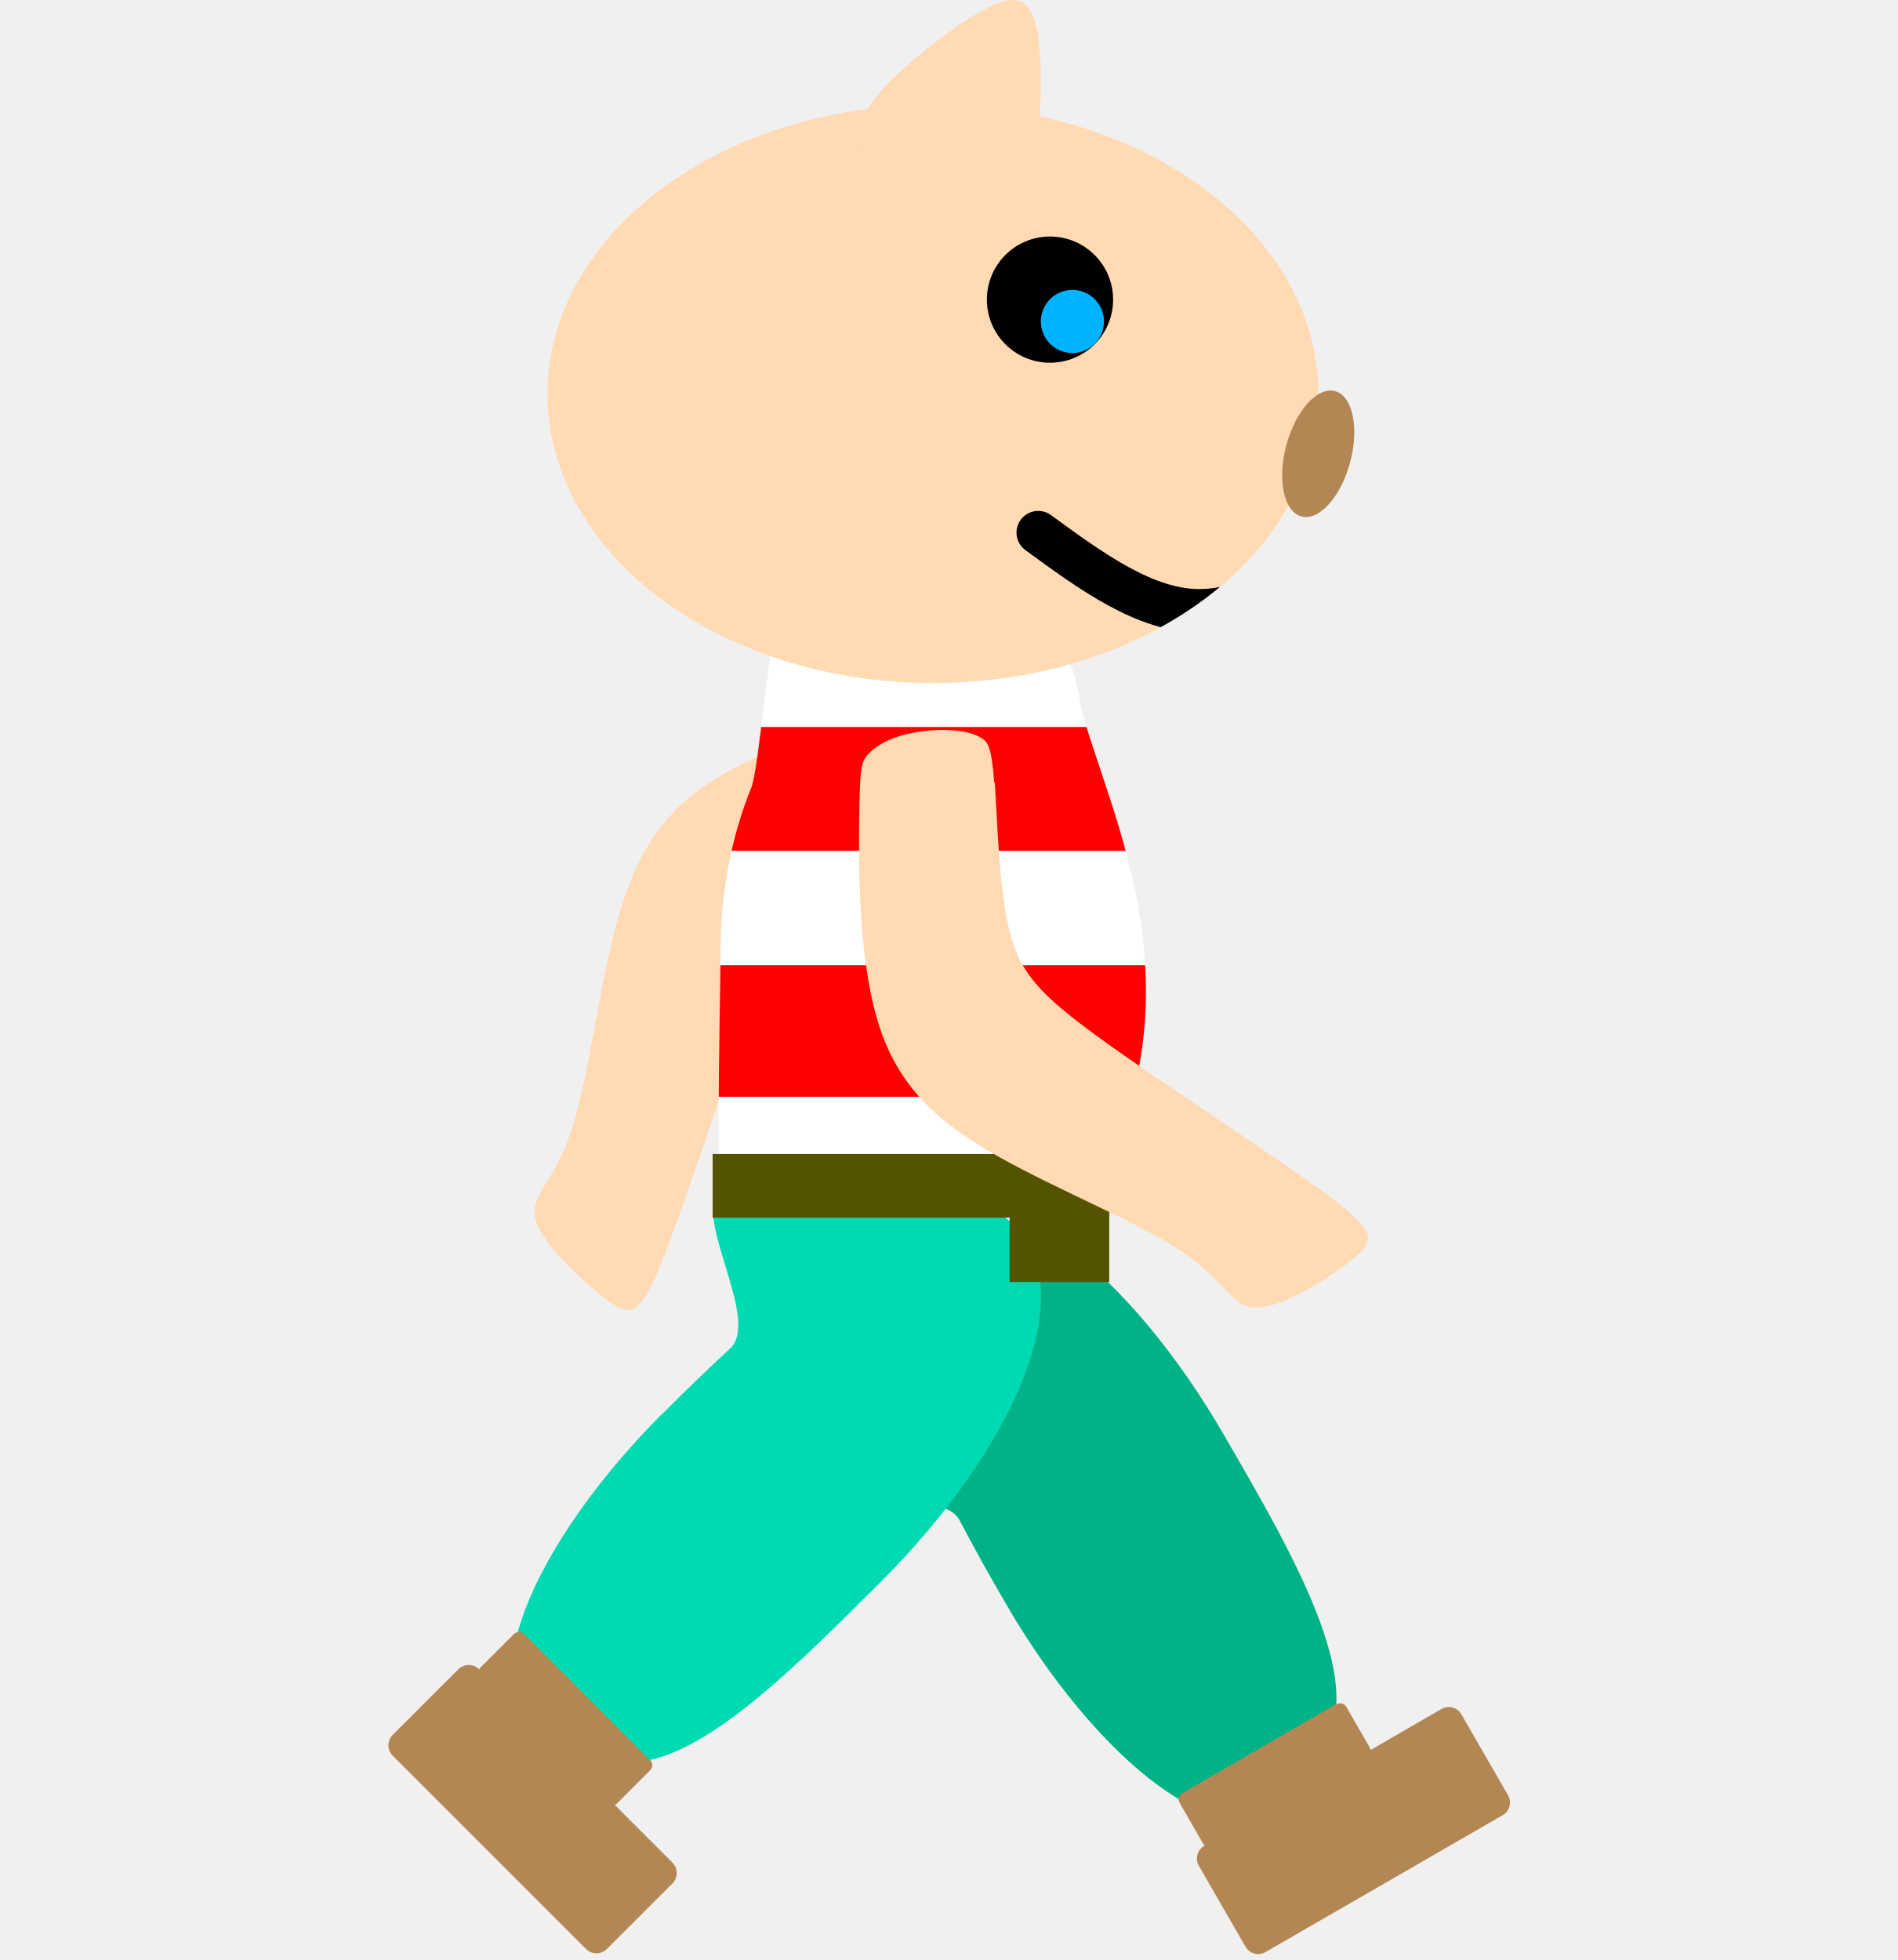
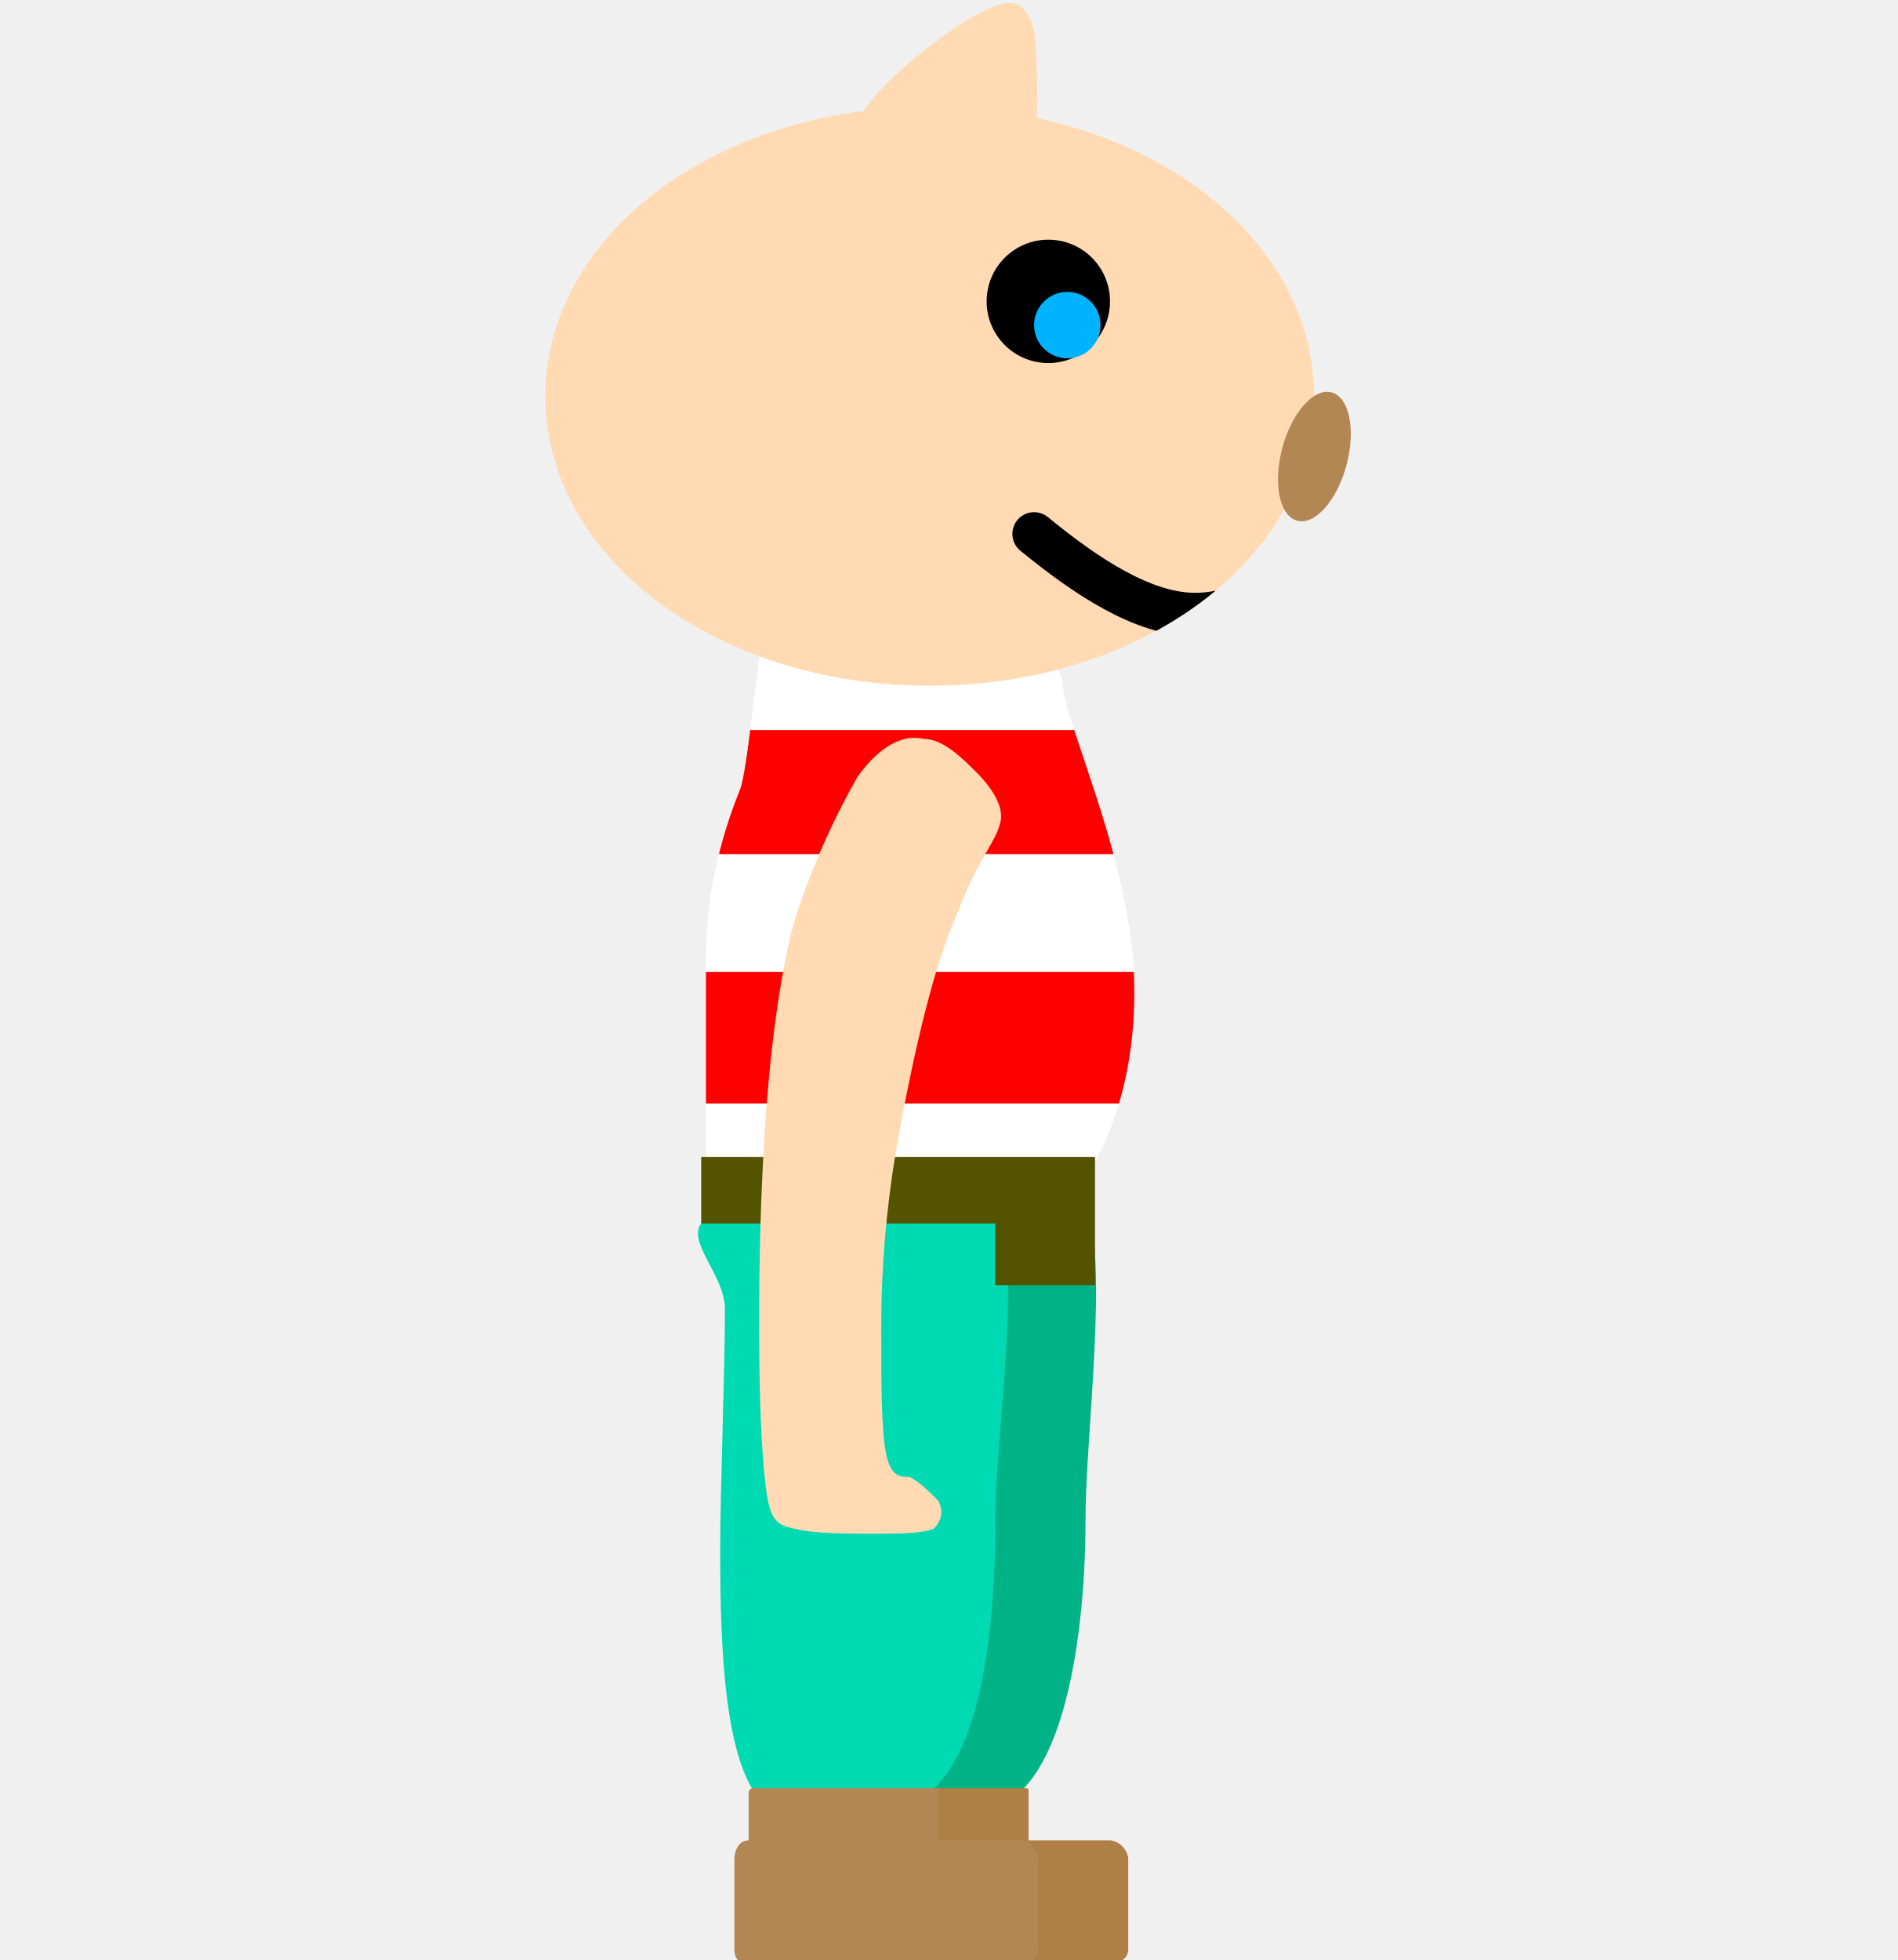
- <svg xmlns="http://www.w3.org/2000/svg" id="svg70" viewBox="0 0 6435 6646" style="shape-rendering:geometricPrecision; text-rendering:geometricPrecision; image-rendering:optimizeQuality; fill-rule:evenodd; clip-rule:evenodd" version="1.1" height="11.293mm" width="10.936mm" xml:space="preserve">
+ <svg xmlns="http://www.w3.org/2000/svg" xml:space="preserve" width="10.936mm" height="11.293mm" version="1.1" style="shape-rendering:geometricPrecision; text-rendering:geometricPrecision; image-rendering:optimizeQuality; fill-rule:evenodd; clip-rule:evenodd" viewBox="0 0 400 413" id="svg66">
  <defs id="defs18">
-     <style id="style10" type="text/css">
+     <style type="text/css" id="style10">
   
-     .str0 {stroke:black;stroke-width:147.116;stroke-linecap:round}
+     .str0 {stroke:black;stroke-width:9.15;stroke-linecap:round}
    .fil0 {fill:none}
-     .fil6 {fill:black}
-     .fil2 {fill:#00B387}
-     .fil7 {fill:#00B3FF}
-     .fil8 {fill:#00DAB3}
-     .fil9 {fill:#545400}
-     .fil5 {fill:#B38754}
-     .fil4 {fill:red}
+     .fil8 {fill:black}
+     .fil4 {fill:#00B387}
+     .fil9 {fill:#00B3FF}
+     .fil6 {fill:#00DAB3}
+     .fil10 {fill:#545400}
+     .fil5 {fill:#B07F46}
+     .fil7 {fill:#B38754}
+     .fil3 {fill:red}
    .fil1 {fill:#FFDAB3}
-     .fil3 {fill:white}
+     .fil2 {fill:white}
   
  </style>
    <clipPath id="id0">
-       <path id="path12" d="M3274 2154c204,17 387,-276 518,-71 35,56 69,522 96,588 66,162 104,352 104,555 0,93 15,724 0,810 -80,462 -384,242 -718,262 -438,27 -775,-444 -718,-1073 29,-323 145,-583 208,-803 7,-23 22,-123 31,-143 85,-191 292,-142 479,-127z" />
+       <path d="M161 134c13,1 24,-17 32,-4 2,3 4,32 6,36 4,10 7,22 7,35 0,5 0,45 0,50 -5,29 -24,15 -45,16 -27,2 -48,-27 -45,-66 2,-20 9,-37 13,-50 1,-2 2,-8 2,-9 5,-12 18,-9 30,-8z" id="path12" />
    </clipPath>
    <clipPath id="id1">
-       <path id="path15" d="M3272 356c722,0 1307,439 1307,980 0,541 -585,980 -1307,980 -722,0 -1307,-439 -1307,-980 0,-541 585,-980 1307,-980z" />
+       <path d="M148 22c45,0 81,27 81,61 0,34 -36,61 -81,61 -45,0 -81,-27 -81,-61 0,-34 36,-61 81,-61z" id="path15" />
    </clipPath>
  </defs>
-   <g transform="matrix(-1,0,0,1,6435,0)" id="Слой_x0020_1">
-     <g id="_864680288">
-       <rect x="0" id="rect21" height="6643" width="6435" y="3" class="fil0" />
-       <g id="g66">
-         <path id="path23" d="m 3130,2818 c 114,39 328,101 463,173 135,72 190,154 283,400 93,246 225,656 306,864 81,208 111,214 193,154 82,-60 217,-185 243,-268 26,-84 -57,-126 -115,-293 -58,-167 -93,-458 -150,-685 -58,-227 -139,-391 -329,-513 -190,-122 -490,-202 -653,-243 -163,-41 -189,-44 -219,-29 -30,15 -66,48 -94,94 -28,47 -50,107 -61,155 -10,48 -10,83 -2,109 7,26 21,42 135,82 z" class="fil1" />
-         <path id="path25" d="m 3028,5432 c -184,319 -392,537 -547,641 -111,74 -169,95 -289,26 -116,-67 -281,-158 -288,-321 -11,-237 193,-588 381,-912 316,-547 765,-915 1052,-749 172,99 490,623 370,930 -47,120 -458,-21 -526,109 -48,92 -100,185 -153,276 z" class="fil2" />
-         <path id="path27" d="m 3274,2154 c 204,17 387,-276 518,-71 35,56 69,522 96,588 66,162 104,352 104,555 0,93 15,724 0,810 -80,462 -384,242 -718,262 -438,27 -775,-444 -718,-1073 29,-323 145,-583 208,-803 7,-23 22,-123 31,-143 85,-191 292,-142 479,-127 z" class="fil3" />
-         <g id="g35" clip-path="url(#id0)">
-           <g id="g33">
-             <rect id="rect29" height="420" width="4448" y="2465" x="723" class="fil4" />
-             <rect id="rect31" height="446" width="2672" y="3273" x="1795" class="fil4" />
-           </g>
-         </g>
-         <path id="path37" d="m 3274,2154 c 204,17 387,-276 518,-71 35,56 69,522 96,588 66,162 104,352 104,555 0,93 15,724 0,810 -80,462 -384,242 -718,262 -438,27 -775,-444 -718,-1073 29,-323 145,-583 208,-803 7,-23 22,-123 31,-143 85,-191 292,-142 479,-127 z" class="fil0" />
-         <path id="path39" d="m 3272,356 c 722,0 1307,439 1307,980 0,541 -585,980 -1307,980 -722,0 -1307,-439 -1307,-980 0,-541 585,-980 1307,-980 z" class="fil1" />
-         <g id="g44" clip-path="url(#id1)">
-           <g id="g42">
-             <path d="m 1813,1806 c 185,132 371,265 555,265 184,0 365,-132 547,-265" class="fil0 str0" id="1" />
-           </g>
-         </g>
-         <path id="path46" d="m 3272,356 c 722,0 1307,439 1307,980 0,541 -585,980 -1307,980 -722,0 -1307,-439 -1307,-980 0,-541 585,-980 1307,-980 z" class="fil0" />
-         <ellipse cy="0" cx="0" id="ellipse48" ry="112" rx="220" transform="rotate(75.00001,-19.89898,2050.011)" class="fil5" />
-         <circle id="circle50" r="214" cy="1016" cx="2875" class="fil6" />
-         <circle id="circle52" r="107" cy="1090" cx="2799" class="fil7" />
-         <path id="path54" d="m 4188,4792 c 261,261 418,518 477,695 43,126 48,188 -49,286 -95,95 -225,230 -384,195 -232,-51 -517,-339 -783,-604 -447,-447 -686,-976 -452,-1210 140,-140 729,-312 994,-117 104,77 -138,437 -31,536 76,70 153,144 227,219 z" class="fil8" />
-         <path id="path56" d="m 4232,5968 426,-427 c 10,-10 25,-10 35,0 l 112,112 c 2,2 4,5 5,8 l 1,-1 c 19,-19 51,-19 70,0 l 223,223 c 19,19 19,51 0,70 l -656,656 c -19,19 -51,19 -70,0 l -223,-223 c -19,-19 -19,-51 0,-70 l 196,-196 c -3,-1 -6,-3 -8,-5 l -112,-112 c -10,-10 -10,-26 0,-35 z" class="fil5" />
-         <path id="path58" d="m 1904,5778 522,302 c 12,7 16,22 9,34 l -79,137 c -2,3 -4,5 -6,7 l 2,1 c 24,14 32,44 18,68 l -158,274 c -14,24 -44,32 -68,18 l -804,-464 c -24,-14 -32,-44 -18,-68 l 158,-274 c 14,-24 44,-32 68,-18 l 240,139 c 0,-3 1,-6 3,-9 l 79,-137 c 7,-12 22,-16 34,-9 z" class="fil5" />
-         <path id="path60" d="m 2937,581 c -31,-116 -42,-358 -18,-479 24,-121 84,-121 180,-69 97,52 231,157 310,235 80,79 106,132 118,168 13,36 13,56 -18,83 -31,27 -92,62 -171,90 -79,28 -176,49 -249,64 -73,15 -122,24 -153,-92 z" class="fil1" />
-         <polygon id="polygon62" points="4019,3913 4019,4129 3012,4129 3012,4347 2674,4347 2674,4129 2674,4129 2674,3913 " class="fil9" />
-         <path id="path64" d="m 3062,2654 c -8,120 -13,343 -47,492 -35,149 -100,223 -313,377 -213,154 -575,387 -755,519 -180,132 -178,163 -99,227 79,64 234,162 322,165 88,3 107,-87 253,-187 146,-100 418,-208 623,-323 205,-115 342,-235 410,-451 68,-215 68,-526 66,-694 -2,-168 -6,-194 -28,-219 -22,-26 -63,-51 -115,-66 -52,-15 -116,-21 -165,-18 -49,2 -83,12 -106,26 -23,14 -35,32 -44,152 z" class="fil1" />
+   <g transform="matrix(-1,0,0,1,398.8435,0)" id="g244">
+     <rect class="fil0" width="400" height="413" id="rect21" x="44.067" y="0.816" />
+     <path class="fil2" d="m 205.067,134.816 c 13,1 24,-17 32,-4 2,3 4,32 6,36 4,10 7,22 7,35 0,5 0,45 0,50 -5,29 -24,15 -45,16 -27,2 -48,-27 -45,-66 2,-20 9,-37 13,-50 1,-2 2,-8 2,-9 5,-12 18,-9 30,-8 z" id="path25" />
+     <g clip-path="url(#id0)" id="g32" transform="translate(44.06717,0.8160588)">
+       <g id="_773887200">
+         <rect class="fil3" x="2" y="153" width="276.685" height="26.148" id="rect27" />
+         <rect class="fil3" x="69" y="204" width="166.2" height="27.715" id="rect29" />
      </g>
    </g>
+     <path class="fil0" d="m 205.067,134.816 c 13,1 24,-17 32,-4 2,3 4,32 6,36 4,10 7,22 7,35 0,5 0,45 0,50 -5,29 -24,15 -45,16 -27,2 -48,-27 -45,-66 2,-20 9,-37 13,-50 1,-2 2,-8 2,-9 5,-12 18,-9 30,-8 z" id="path34" />
+     <g id="_773887488" transform="translate(44.06717,0.8160588)">
+       <path class="fil4" d="m 156,254 c 8,0 27,-6 33,3 2,4 -5,11 -5,18 -1,14 0,38 0,51 0,21 0,43 -7,52 -5,5 -13,2 -20,2 -5,0 -13,1 -17,-3 -10,-9 -14,-34 -14,-58 0,-17 -5,-55 0,-66 6,-12 21,1 30,1 z" id="path36" />
+       <path class="fil5" d="m 139,376 h 38 c 1,0 1,0 1,1 v 10 c 0,0 0,0 0,0 v 0 c 2,0 3,2 3,4 v 19 c 0,2 -1,3 -3,3 h -57 c -2,0 -4,-1 -4,-3 v -19 c 0,-2 2,-4 4,-4 h 17 c 0,0 0,0 0,0 v -10 c 0,-1 0,-1 1,-1 z" id="path38" />
+       <path class="fil6" d="m 175,254 c 8,0 27,-6 32,3 3,4 -5,11 -5,18 0,14 1,38 1,51 0,21 -1,43 -8,52 -4,5 -13,2 -19,2 -5,0 -13,1 -17,-3 -11,-9 -14,-34 -14,-58 0,-17 -6,-55 0,-66 5,-12 21,1 30,1 z" id="path40" />
+       <path class="fil7" d="m 158,376 h 38 c 0,0 1,0 1,1 v 10 c 0,0 0,0 0,0 v 0 c 2,0 3,2 3,4 v 19 c 0,2 -1,3 -3,3 h -58 c -1,0 -3,-1 -3,-3 v -19 c 0,-2 2,-4 3,-4 h 18 c 0,0 0,0 0,0 v -10 c 0,-1 0,-1 1,-1 z" id="path42" />
+     </g>
+     <g id="g218" transform="translate(10.83999,-0.3315991)">
+       <path id="path45" d="m 192.067,22.816 c 45,0 81,27 81,61 0,34 -36,61 -81,61 -45,0 -81,-27 -81,-61 0,-34 36,-61 81,-61 z" class="fil1" />
+       <g transform="translate(44.06717,0.8160588)" id="g49" clip-path="url(#id1)">
+         <g id="_773889440">
+           <path d="m 57,112 c 12,9 24,17 35,17 11,0 23,-8 34,-17" class="fil0 str0" id="1" />
+         </g>
+       </g>
+       <path id="path51" d="m 192.067,22.816 c 45,0 81,27 81,61 0,34 -36,61 -81,61 -45,0 -81,-27 -81,-61 0,-34 36,-61 81,-61 z" class="fil0" />
+       <ellipse cy="-82.23" cx="121.956" id="ellipse53" ry="7" rx="14" transform="rotate(75.00001)" class="fil7" />
+       <circle id="circle55" r="13" cy="63.816" cx="167.067" class="fil8" />
+       <circle id="circle57" r="7" cy="68.816" cx="163.067" class="fil9" />
+       <path id="path59" d="m 171.067,36.816 c -2,-7 -2,-22 -1,-30 2,-7 5,-7 11,-4 6,3 15,10 20,15 5,5 6,8 7,10 1,2 1,4 -1,5 -2,2 -6,4 -11,6 -5,2 -11,3 -15,4 -5,1 -8,1 -10,-6 z" class="fil1" />
+     </g>
+     <polygon class="fil10" points="124,270 124,257 124,243 207,243 207,257 145,257 145,270 " id="polygon61" transform="translate(44.06717,0.8160588)" />
+     <path class="fil1" d="m 188.116,173.642 c 1,3.988 5,7.976 9,18.943 5,10.967 9,28.913 12,44.866 3,15.952 4,29.91 4,41.875 0,11.964 0,21.934 -1,26.919 -1,4.985 -3,4.985 -5,4.985 -2,0.997 -4,2.991 -6,4.985 -1,1.994 -1,3.988 1,5.982 3,0.997 7,0.997 13,0.997 5,0 12,0 16,-0.997 5,-0.997 6,-1.994 7,-15.952 1,-13.958 1,-39.881 0,-59.821 -1,-20.937 -3,-36.889 -6,-49.851 -4,-13.958 -10,-25.922 -14,-32.901 -5,-6.979 -10,-8.973 -14,-7.976 -4,0 -8,3.988 -11,6.979 -4,3.988 -6,7.976 -5,10.967 z" id="path63" style="stroke-width:0.999" />
  </g>
</svg>
